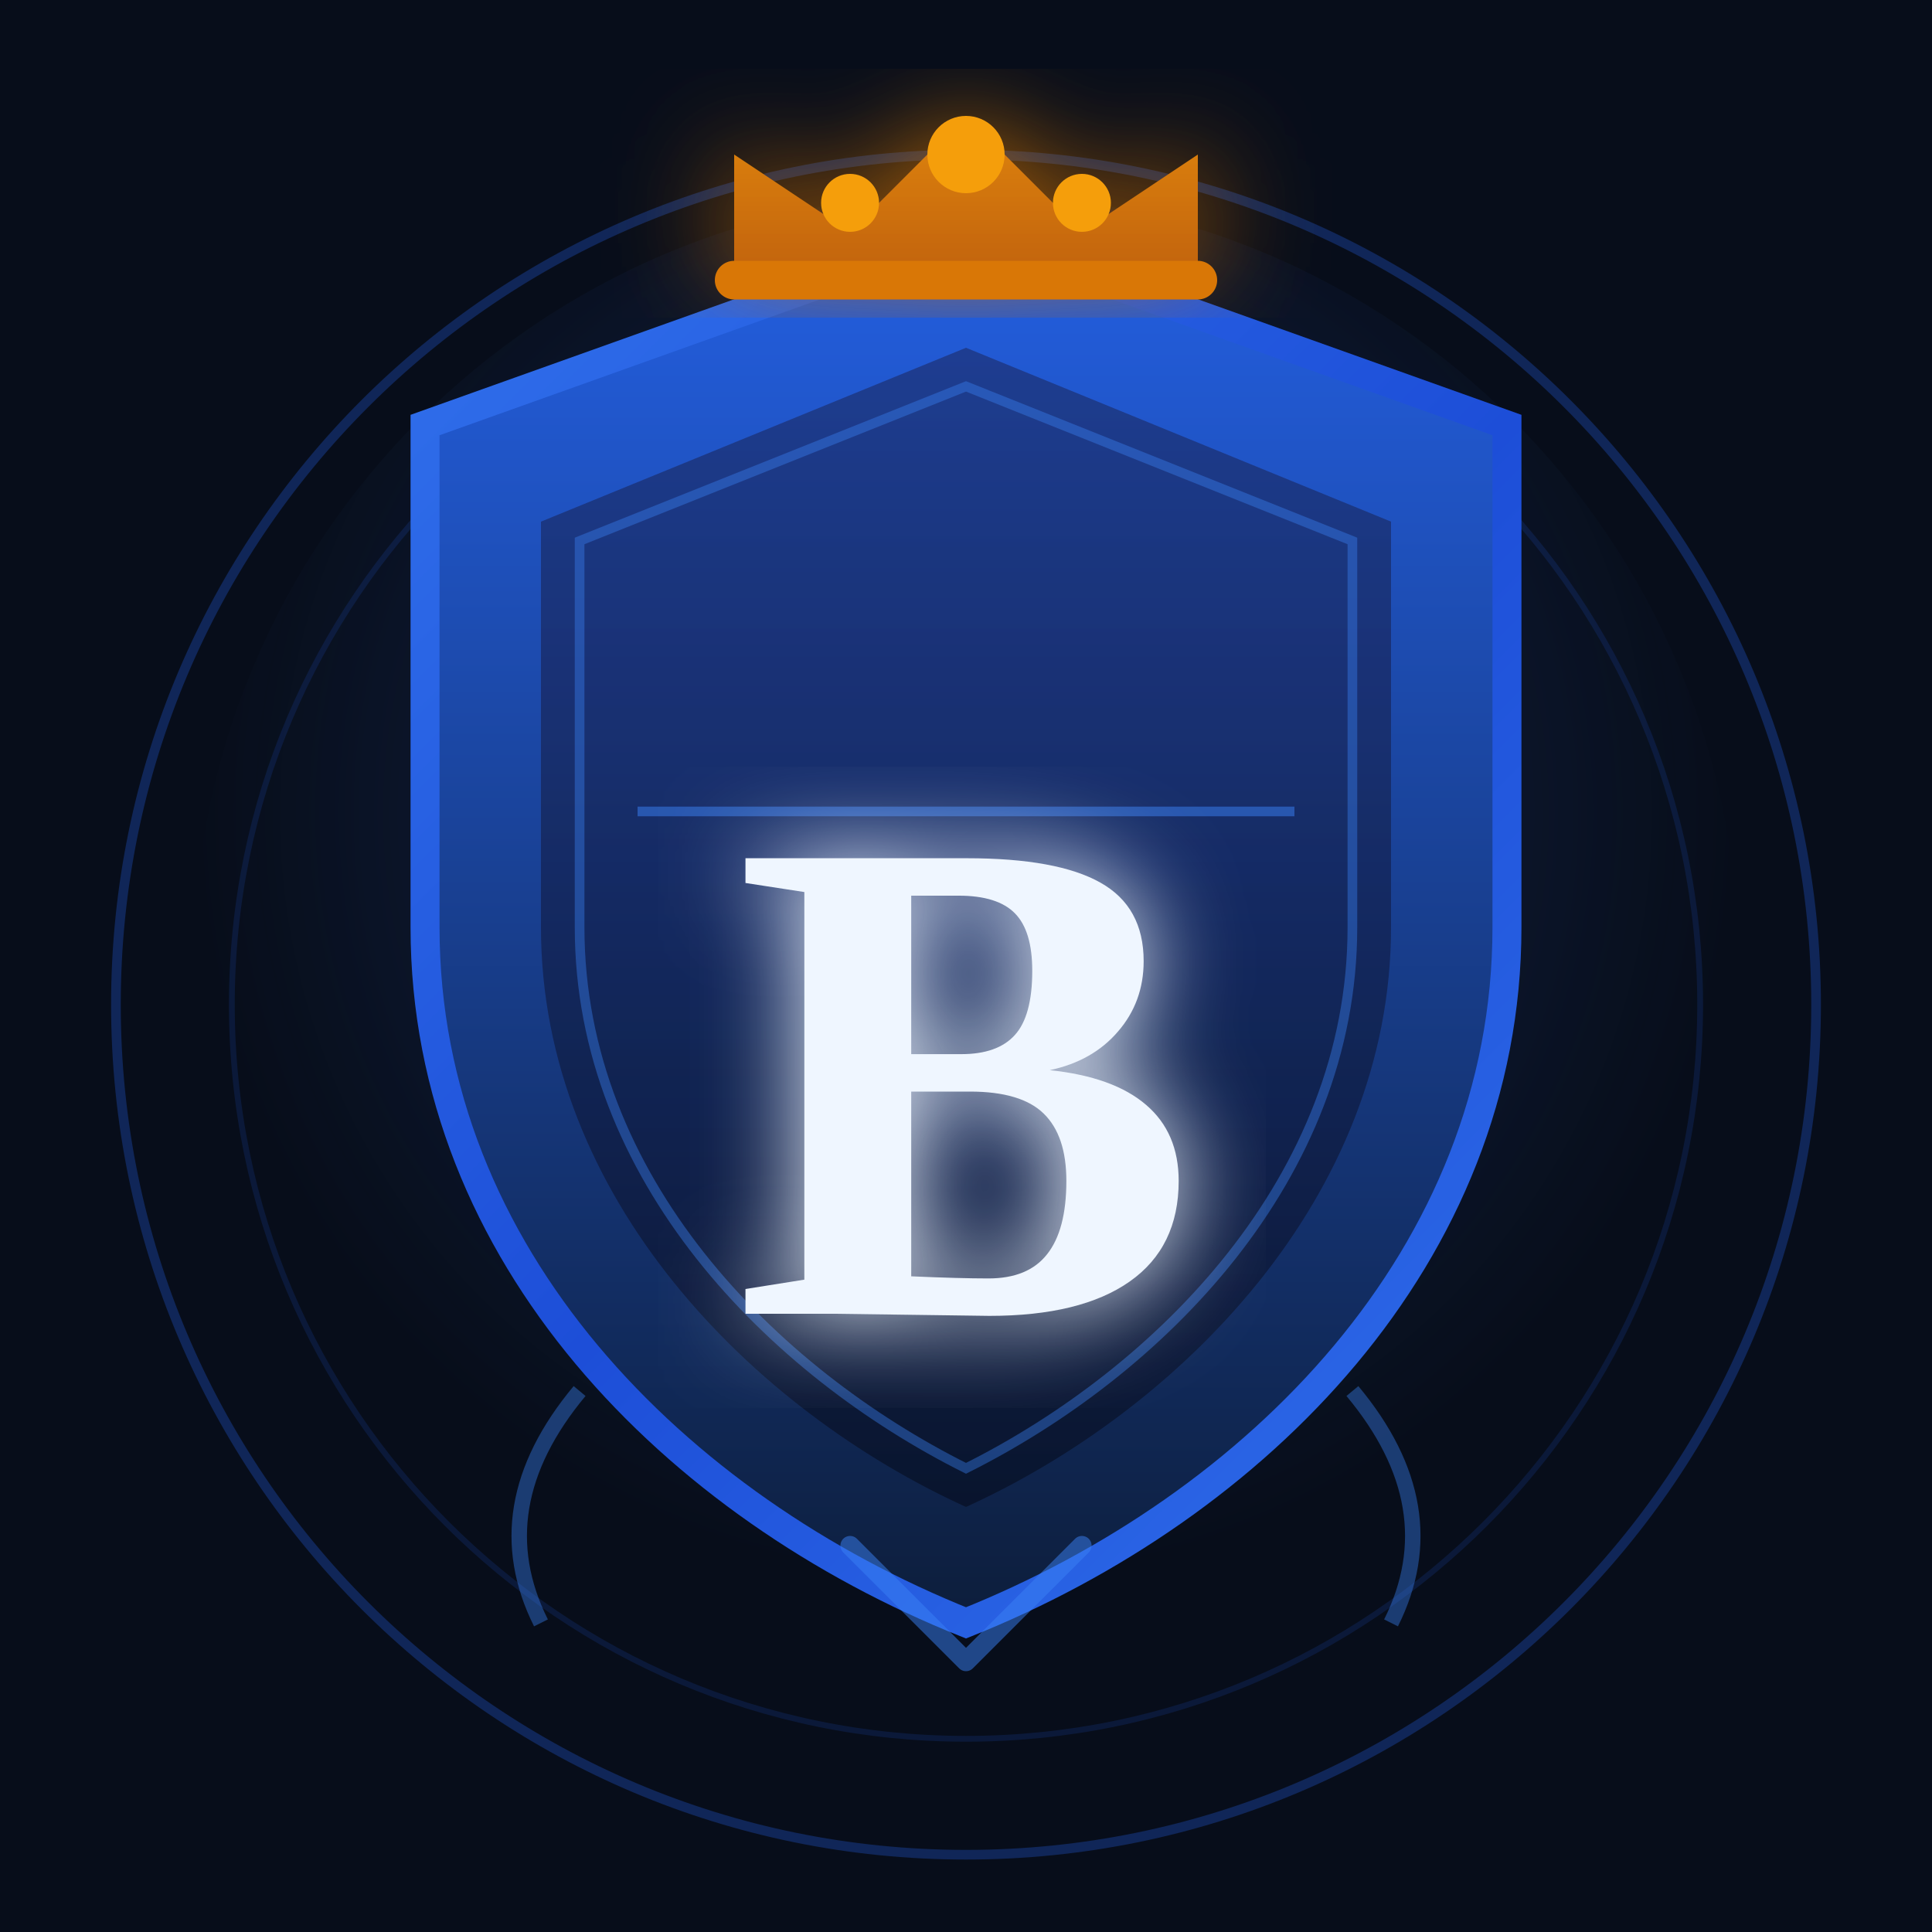
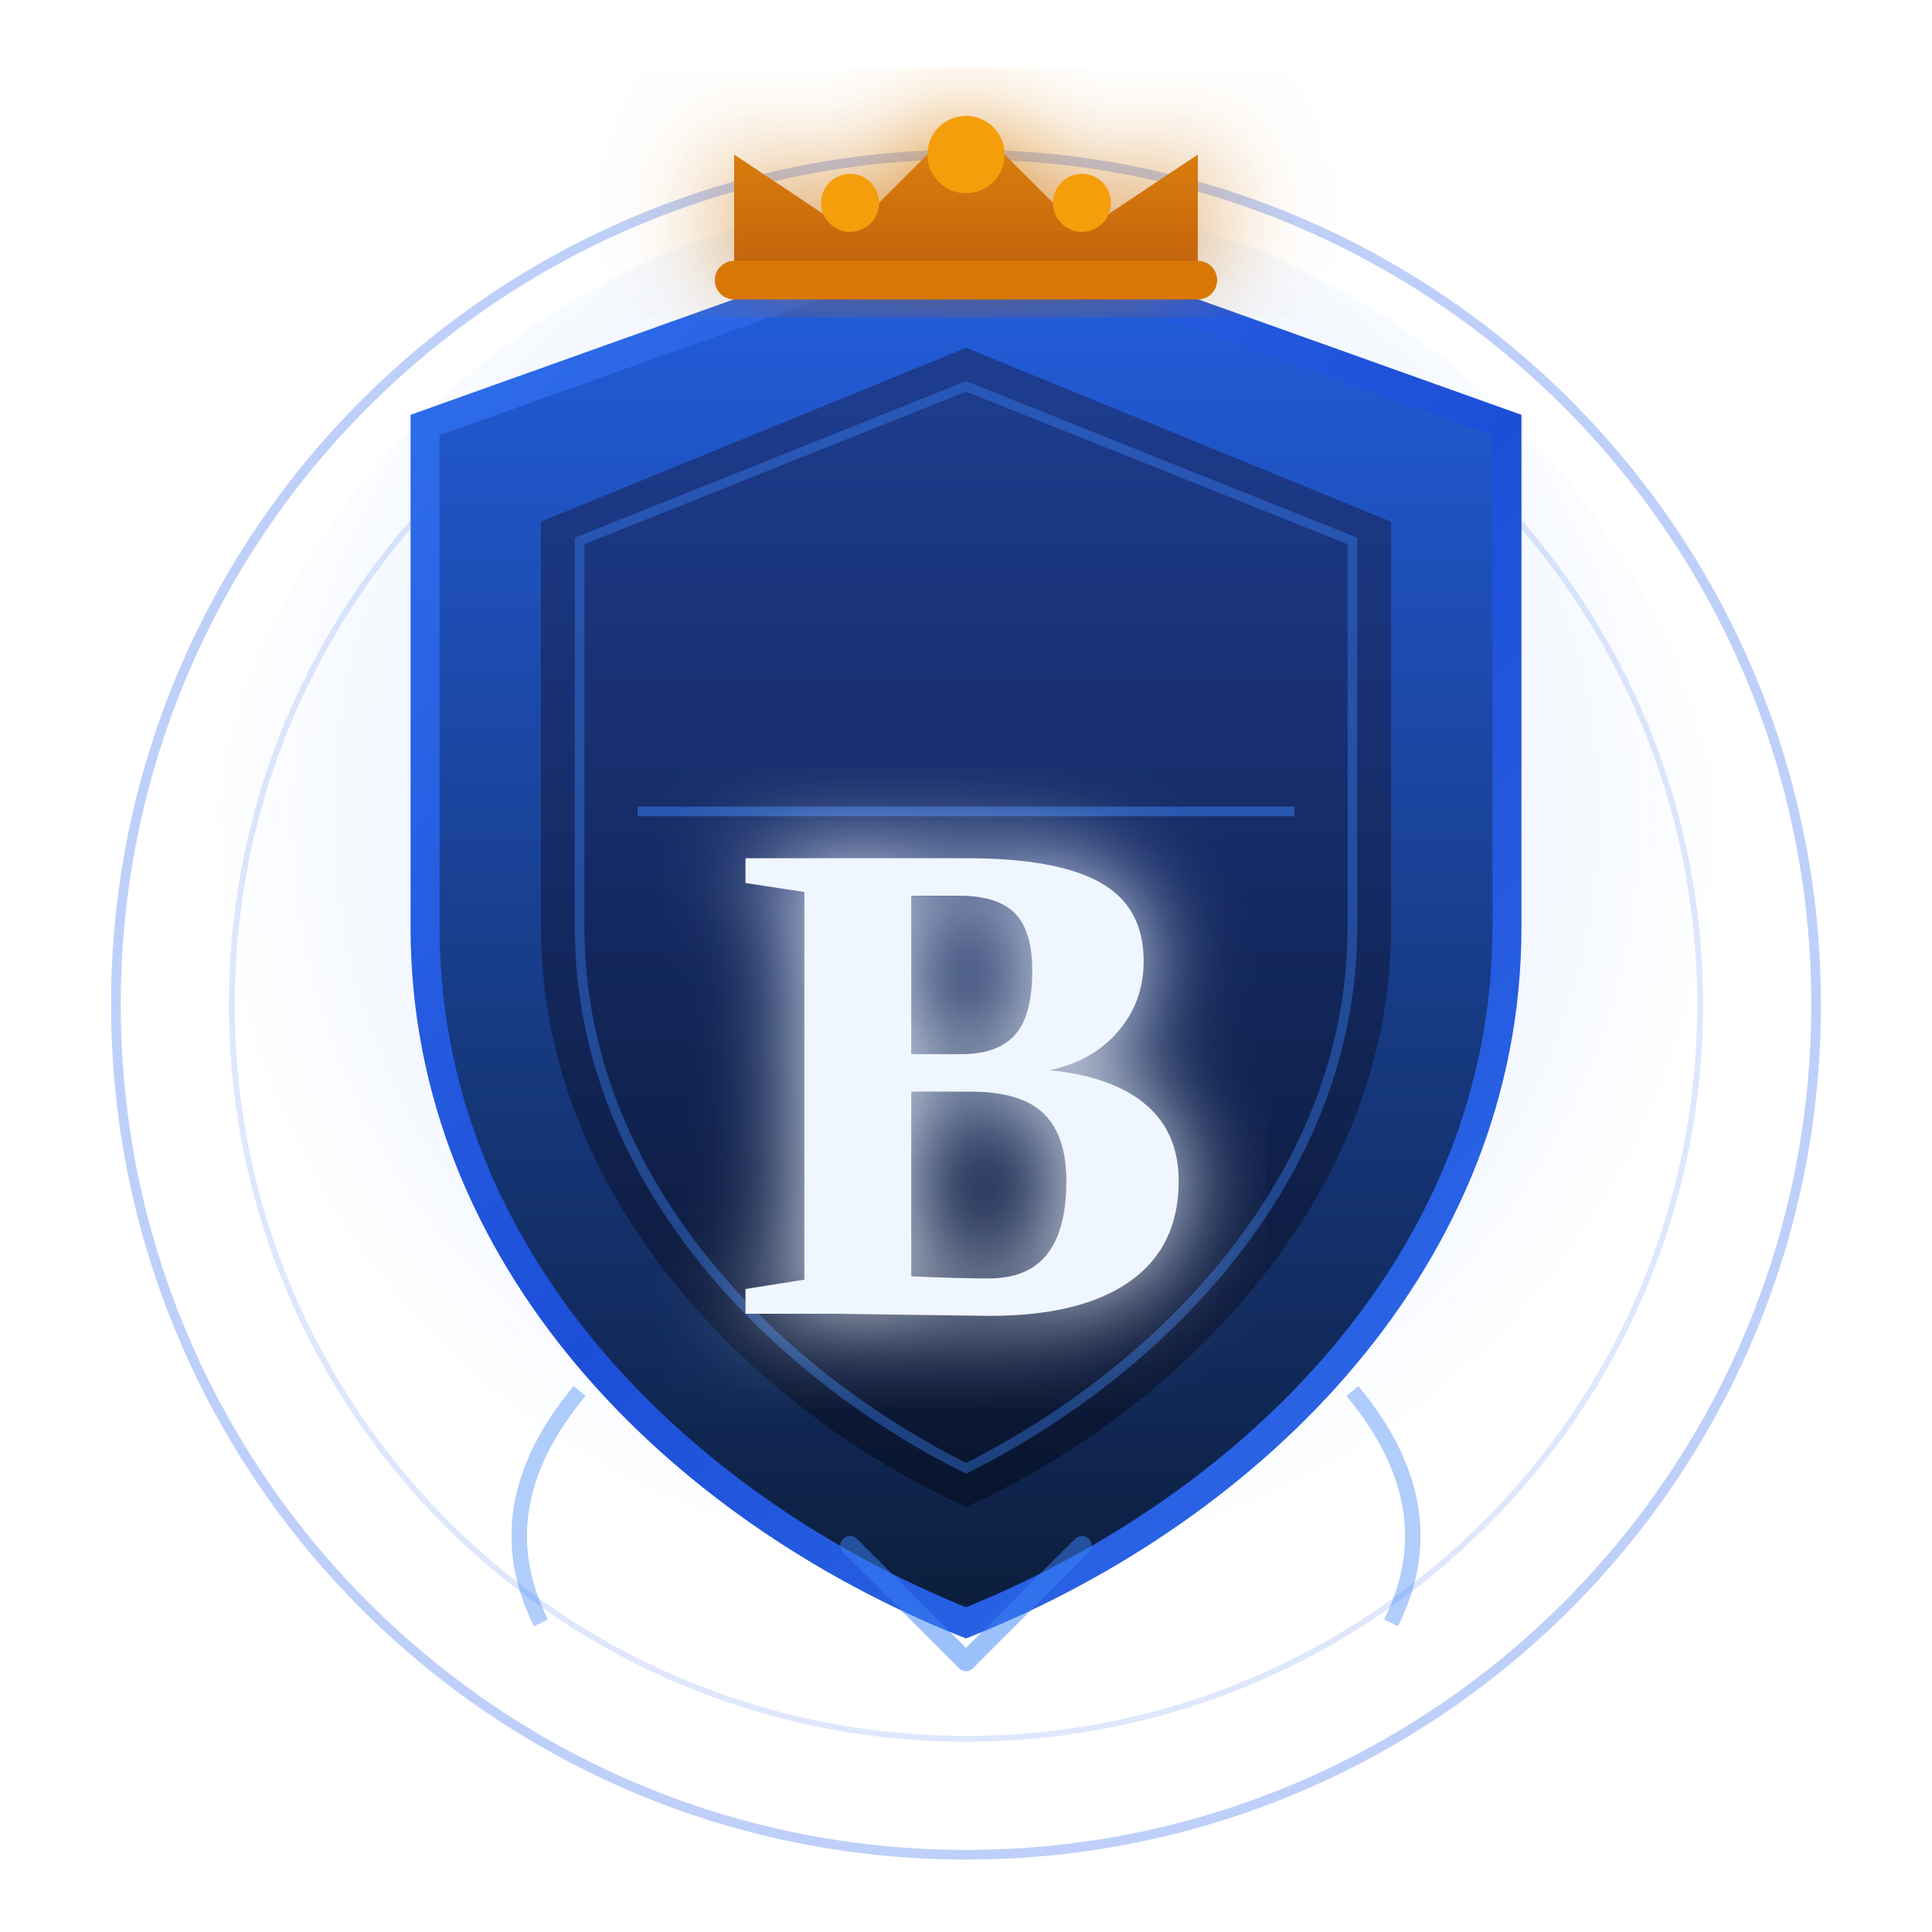
<svg xmlns="http://www.w3.org/2000/svg" viewBox="0 0 100 100" width="100" height="100">
  <defs>
    <linearGradient id="shieldGrad" x1="50" y1="8" x2="50" y2="92" gradientUnits="userSpaceOnUse">
      <stop offset="0%" stop-color="#2563EB" />
      <stop offset="100%" stop-color="#0A1628" />
    </linearGradient>
    <linearGradient id="innerGrad" x1="50" y1="18" x2="50" y2="85" gradientUnits="userSpaceOnUse">
      <stop offset="0%" stop-color="#1E3A8A" />
      <stop offset="100%" stop-color="#060E1F" />
    </linearGradient>
    <linearGradient id="crownGrad" x1="50" y1="0" x2="50" y2="18" gradientUnits="userSpaceOnUse">
      <stop offset="0%" stop-color="#F59E0B" />
      <stop offset="100%" stop-color="#B45309" />
    </linearGradient>
    <radialGradient id="glowGrad" cx="50%" cy="40%" r="50%">
      <stop offset="0%" stop-color="#3B82F6" stop-opacity="0.4" />
      <stop offset="100%" stop-color="#3B82F6" stop-opacity="0" />
    </radialGradient>
    <linearGradient id="rimGrad" x1="0" y1="0" x2="100" y2="100" gradientUnits="userSpaceOnUse">
      <stop offset="0%" stop-color="#3B82F6" />
      <stop offset="50%" stop-color="#1D4ED8" />
      <stop offset="100%" stop-color="#3B82F6" />
    </linearGradient>
    <filter id="glow" x="-20%" y="-20%" width="140%" height="140%">
      <feGaussianBlur stdDeviation="2.5" result="blur" />
      <feMerge>
        <feMergeNode in="blur" />
        <feMergeNode in="SourceGraphic" />
      </feMerge>
    </filter>
    <filter id="softGlow" x="-30%" y="-30%" width="160%" height="160%">
      <feGaussianBlur stdDeviation="3" result="blur" />
      <feMerge>
        <feMergeNode in="blur" />
        <feMergeNode in="SourceGraphic" />
      </feMerge>
    </filter>
  </defs>
-   <rect width="100" height="100" fill="#070D1A" />
+   <rect width="100" height="100" fill="transparent" />
  <circle cx="50" cy="52" r="44" stroke="#2563EB" stroke-width="0.5" stroke-opacity="0.3" fill="none" />
  <circle cx="50" cy="52" r="38" stroke="#2563EB" stroke-width="0.3" stroke-opacity="0.15" fill="none" />
  <ellipse cx="50" cy="50" rx="40" ry="40" fill="url(#glowGrad)" opacity="0.6" />
  <path d="M50 12 L78 22 L78 48 C78 65 65 78 50 84 C35 78 22 65 22 48 L22 22 Z" fill="url(#shieldGrad)" stroke="url(#rimGrad)" stroke-width="1.5" />
  <path d="M50 18 L72 27 L72 48 C72 62 61 73 50 78 C39 73 28 62 28 48 L28 27 Z" fill="url(#innerGrad)" opacity="0.9" />
  <path d="M50 20 L70 28 L70 48 C70 61 60 71 50 76 C40 71 30 61 30 48 L30 28 Z" fill="none" stroke="#3B82F6" stroke-width="0.5" stroke-opacity="0.4" />
  <line x1="33" y1="42" x2="67" y2="42" stroke="#3B82F6" stroke-width="0.5" stroke-opacity="0.5" />
  <text x="50" y="68" text-anchor="middle" font-size="36" font-weight="900" font-family="Georgia, Times New Roman, serif" fill="#EFF6FF" filter="url(#glow)" letter-spacing="-1">B</text>
  <path d="M38 14 L38 8 L44 12 L50 6 L56 12 L62 8 L62 14 L38 14 Z" fill="url(#crownGrad)" filter="url(#softGlow)" />
  <rect x="37" y="13.5" width="26" height="2" rx="1" fill="#D97706" />
  <circle cx="44" cy="10.5" r="1.5" fill="#F59E0B" />
  <circle cx="50" cy="8" r="2" fill="#F59E0B" />
  <circle cx="56" cy="10.5" r="1.5" fill="#F59E0B" />
  <path d="M30 72 Q25 78 28 84" stroke="#3B82F6" stroke-width="0.8" stroke-opacity="0.4" fill="none" />
  <path d="M70 72 Q75 78 72 84" stroke="#3B82F6" stroke-width="0.8" stroke-opacity="0.4" fill="none" />
  <path d="M44 80 L50 86 L56 80" stroke="#3B82F6" stroke-width="1" stroke-opacity="0.5" fill="none" stroke-linecap="round" stroke-linejoin="round" />
</svg>
